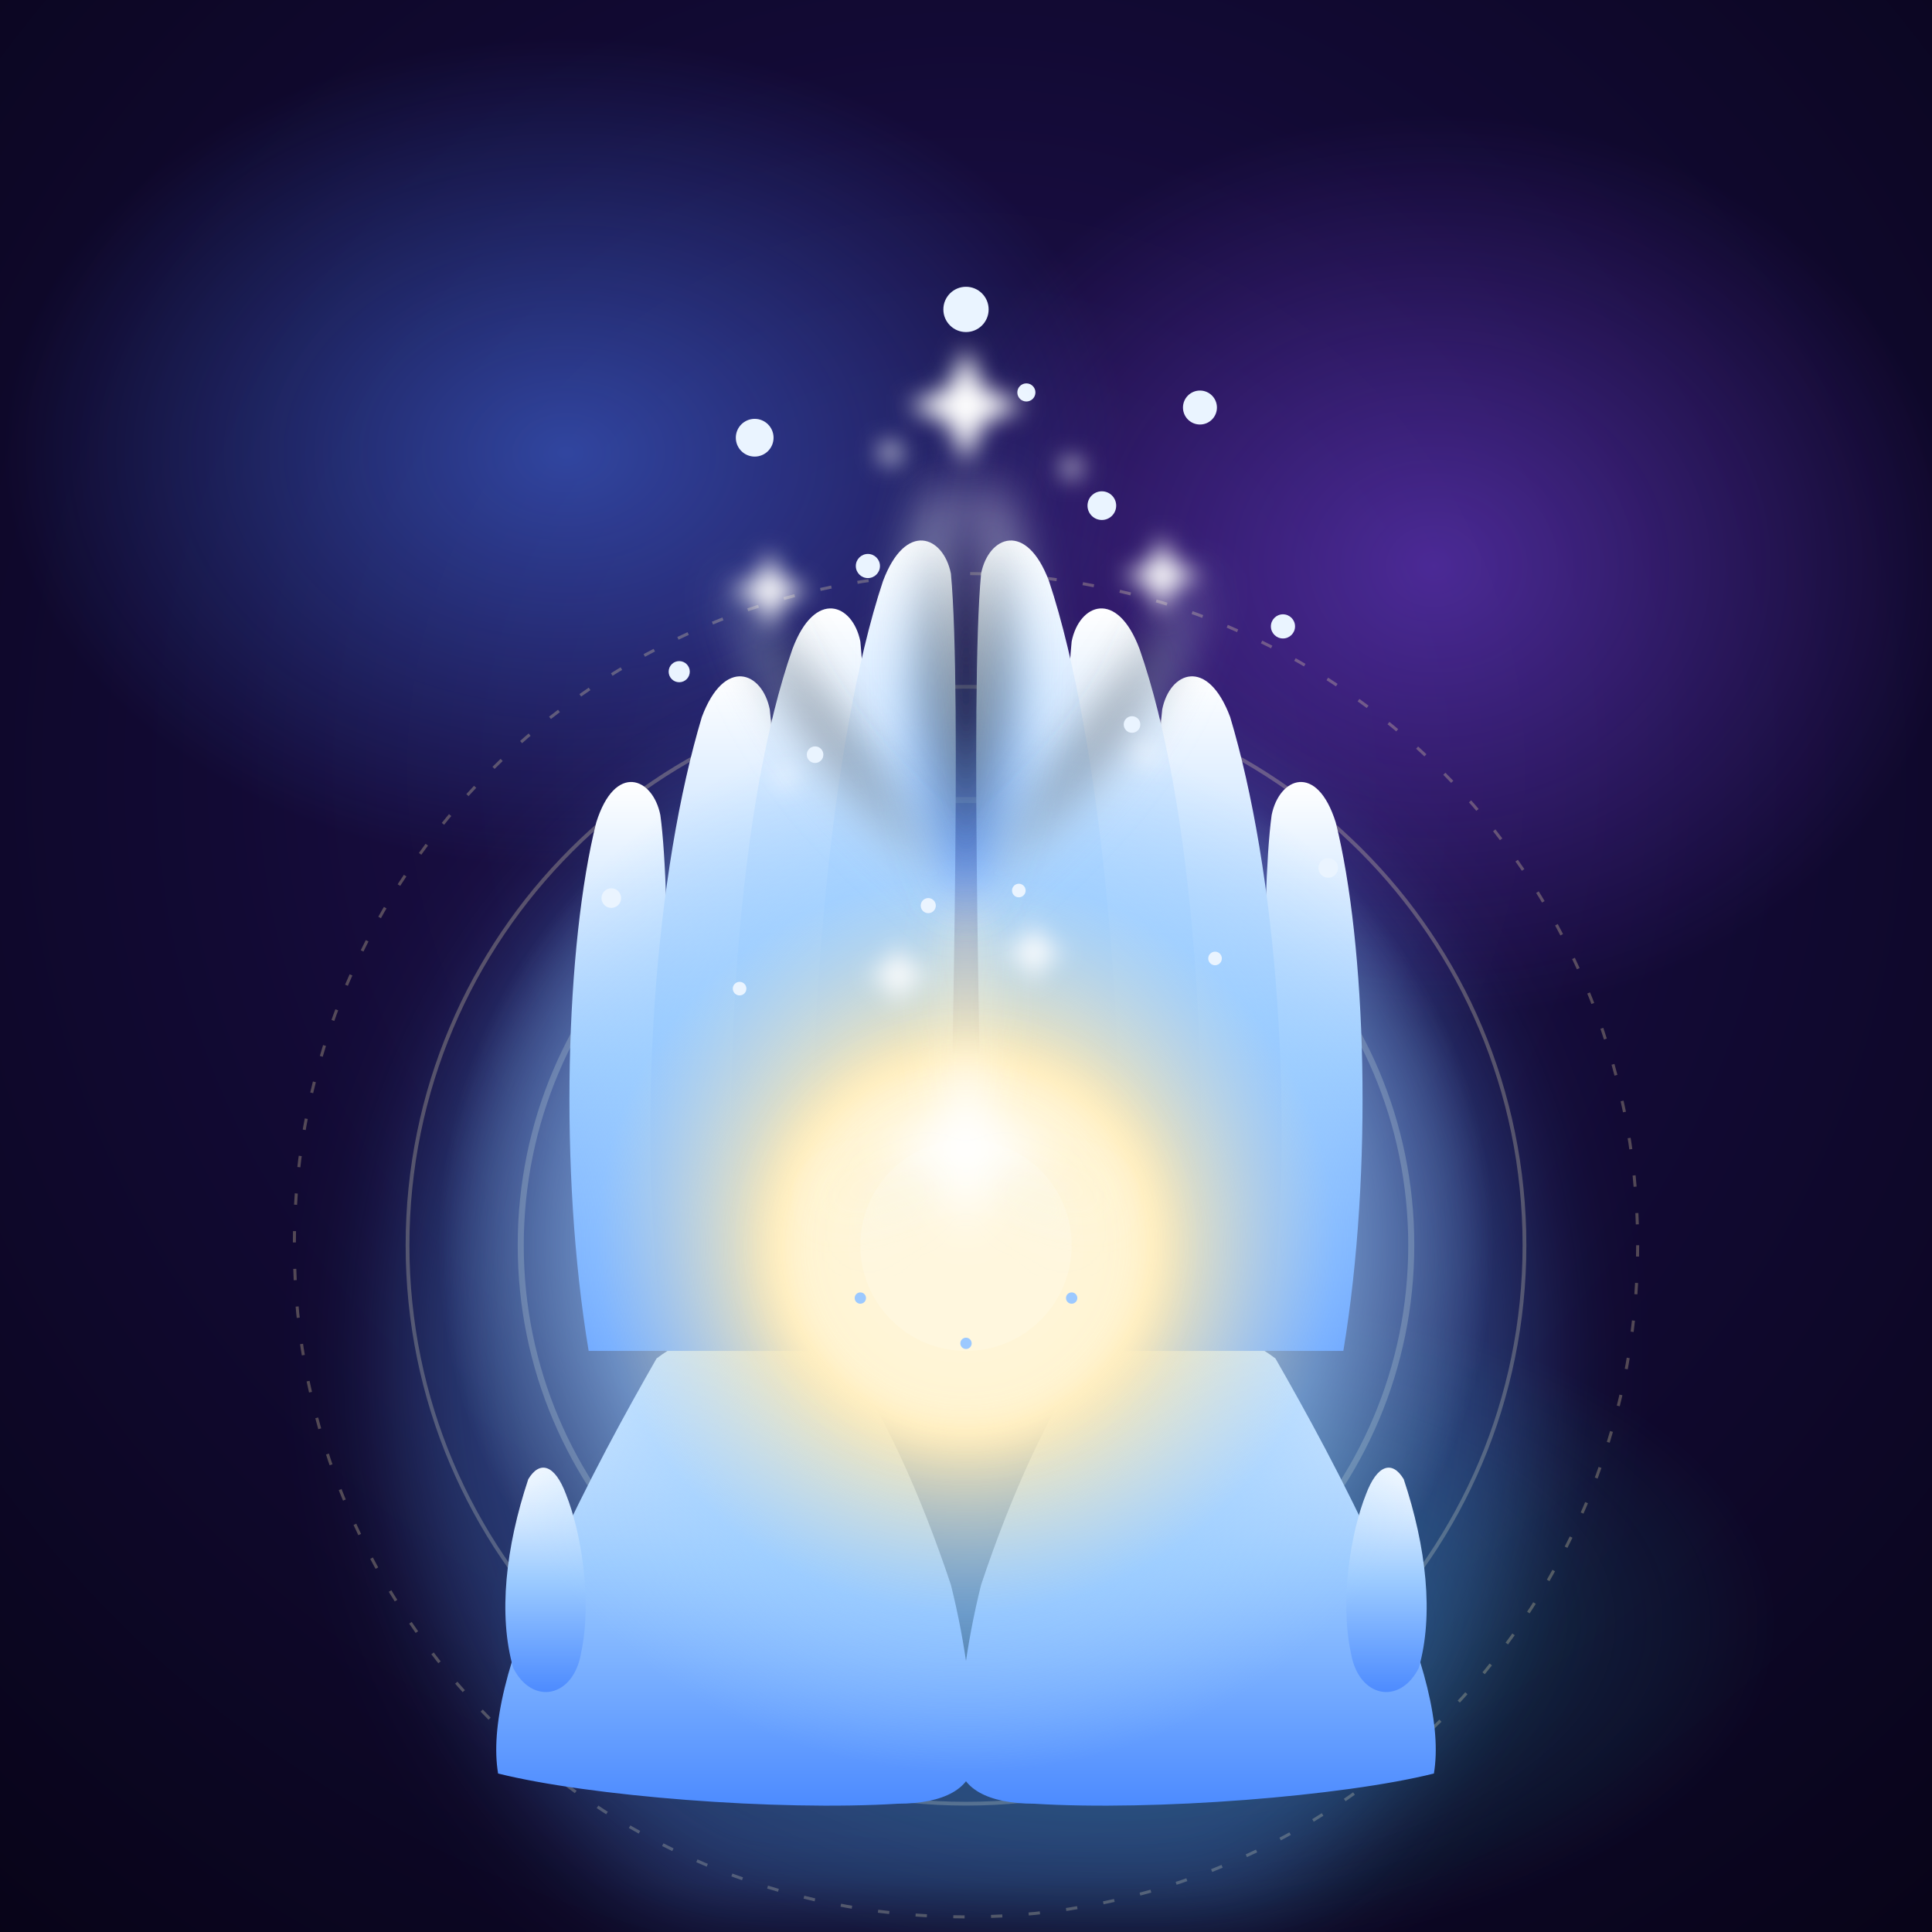
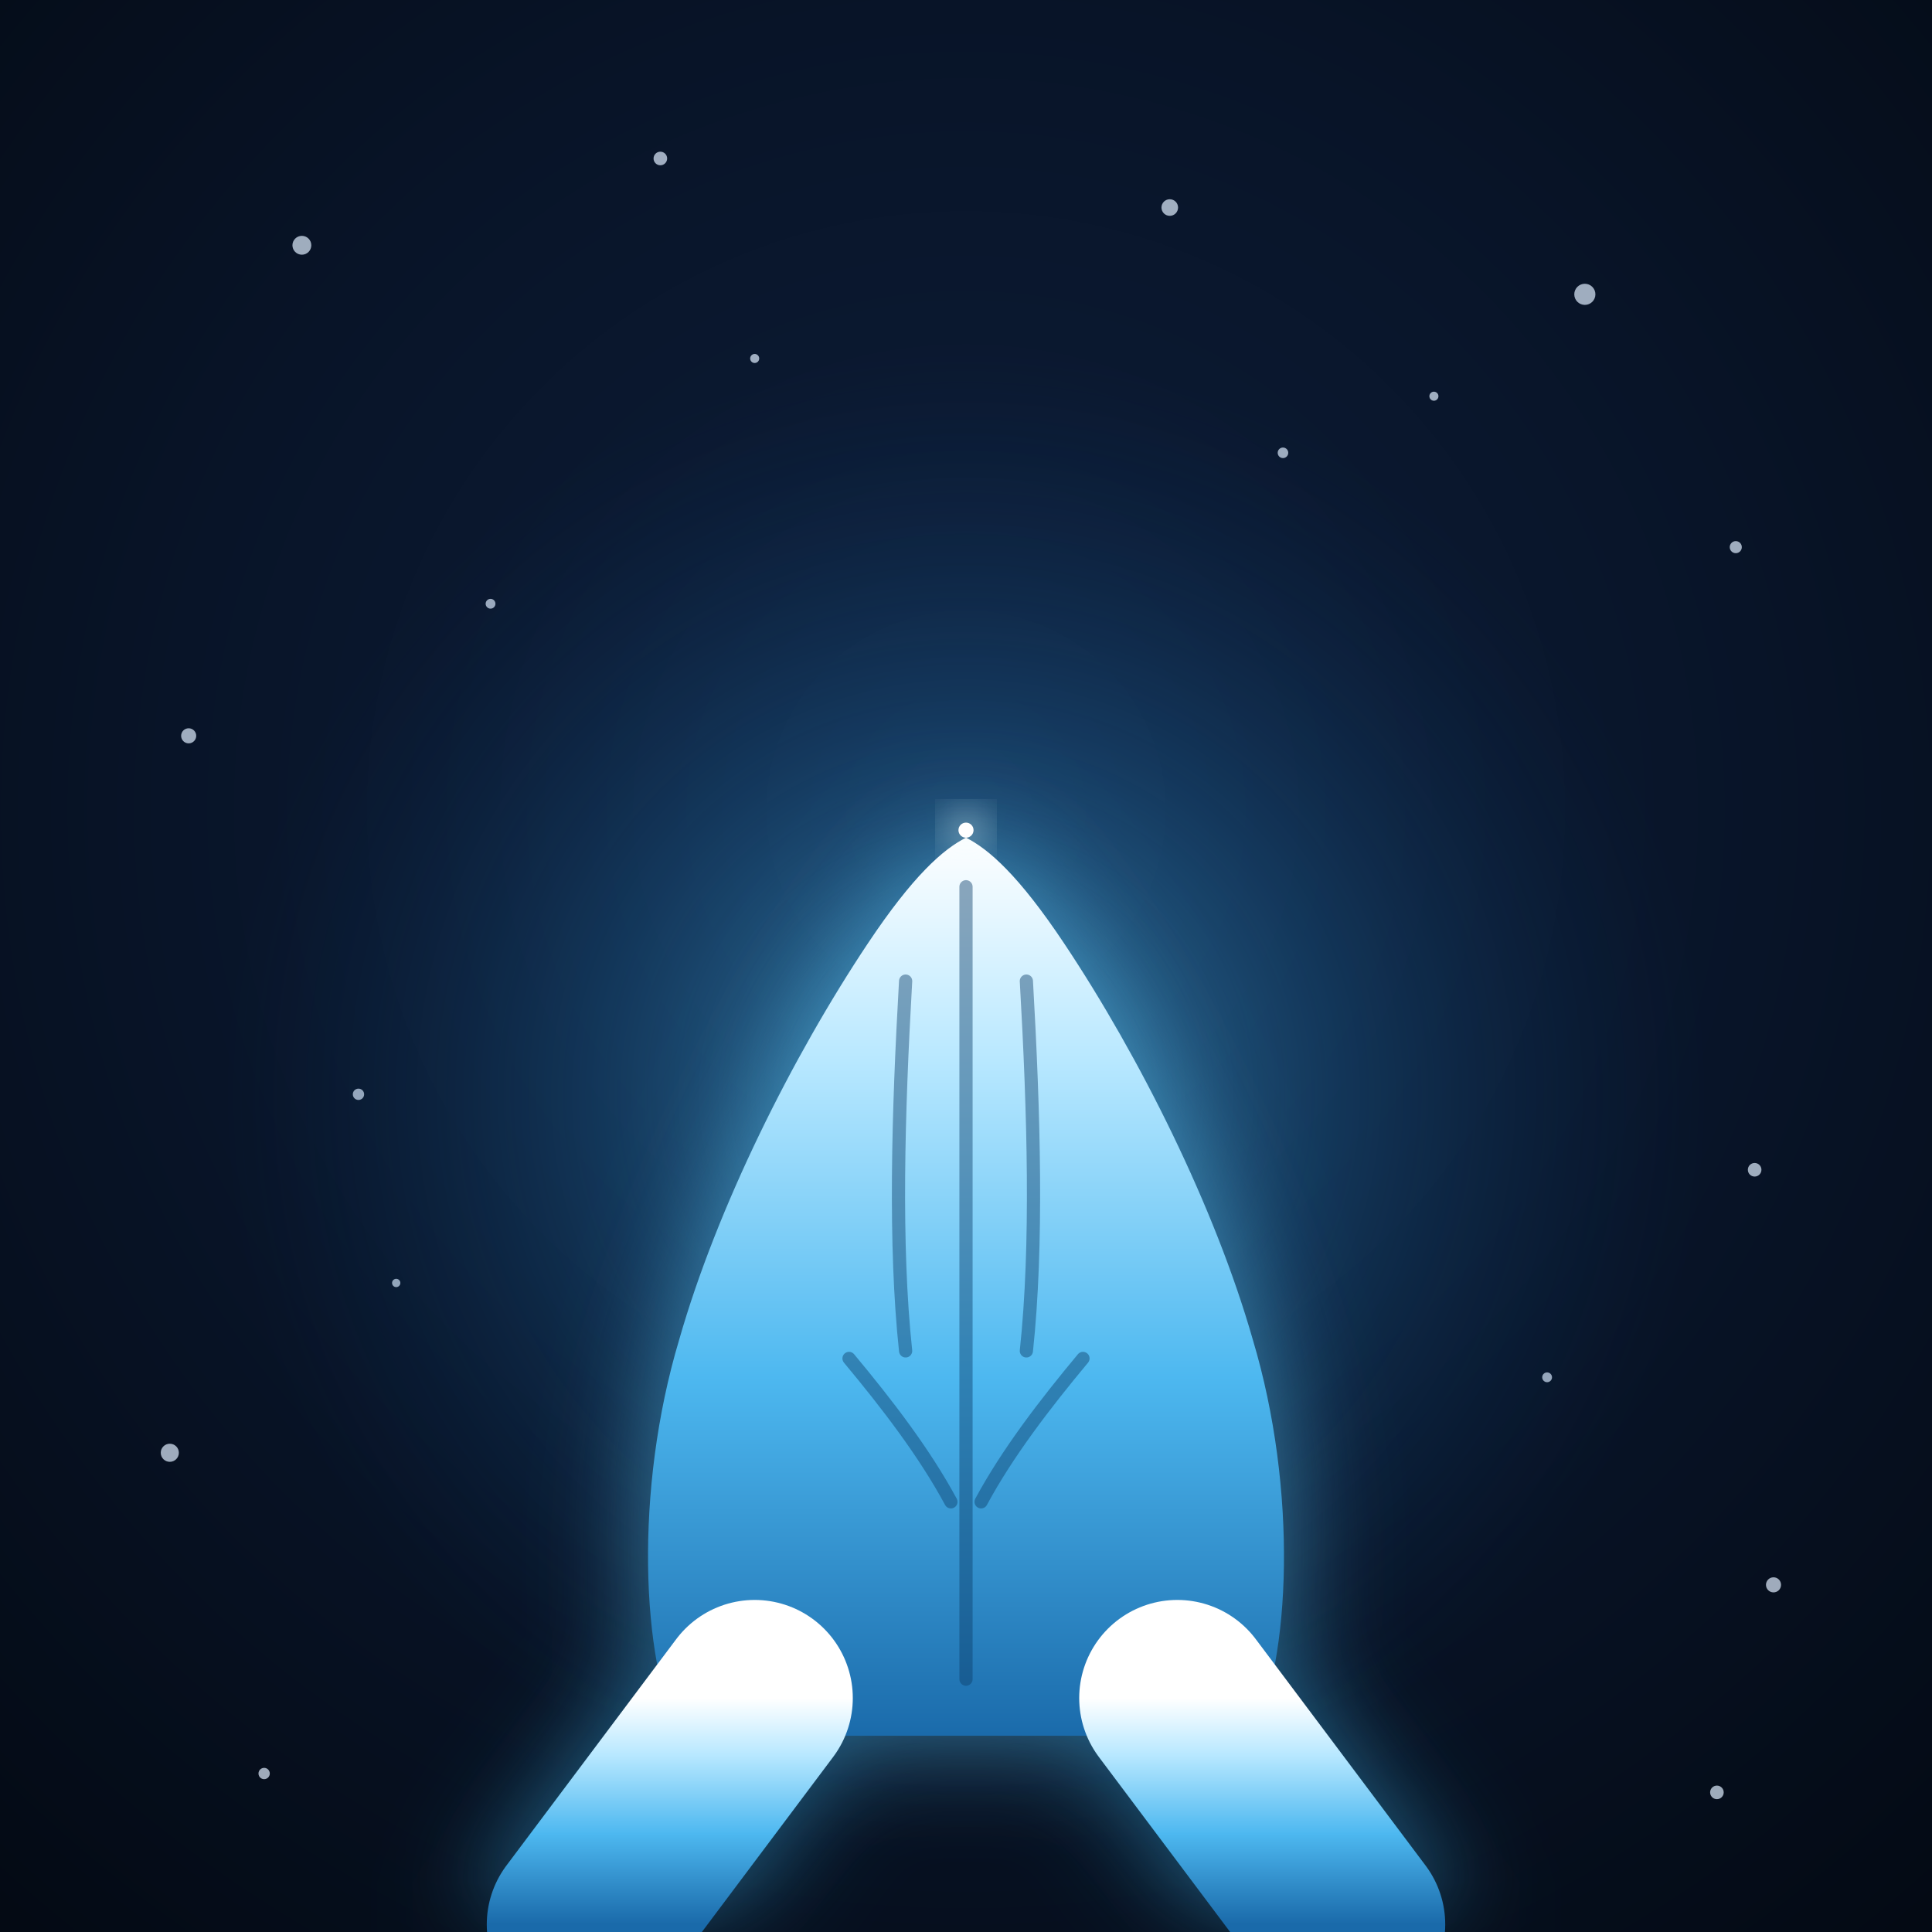
- <svg xmlns="http://www.w3.org/2000/svg" width="512" height="512" viewBox="0 0 512 512" role="img" aria-label="Joining Palms">
+ <svg xmlns="http://www.w3.org/2000/svg" width="512" height="512" viewBox="0 0 512 512">
  <defs>
-     <radialGradient id="bg" cx="50%" cy="40%" r="85%">
-       <stop offset="0%" stop-color="#241458" />
-       <stop offset="45%" stop-color="#120a34" />
-       <stop offset="100%" stop-color="#060313" />
+     <radialGradient id="bg" cx="50%" cy="42%" r="82%">
+       <stop offset="0%" stop-color="#0e1e3a" />
+       <stop offset="50%" stop-color="#081428" />
+       <stop offset="100%" stop-color="#030810" />
    </radialGradient>
-     <radialGradient id="nebA" cx="50%" cy="50%" r="50%">
-       <stop offset="0%" stop-color="#4a7dff" stop-opacity="0.5" />
-       <stop offset="100%" stop-color="#4a7dff" stop-opacity="0" />
+     <radialGradient id="glow" cx="50%" cy="50%" r="50%">
+       <stop offset="0%" stop-color="#5bc8f8" stop-opacity="0.6" />
+       <stop offset="50%" stop-color="#2a8fd4" stop-opacity="0.25" />
+       <stop offset="100%" stop-color="#0a3a6e" stop-opacity="0" />
    </radialGradient>
-     <radialGradient id="nebB" cx="50%" cy="50%" r="50%">
-       <stop offset="0%" stop-color="#8a4dff" stop-opacity="0.45" />
-       <stop offset="100%" stop-color="#8a4dff" stop-opacity="0" />
-     </radialGradient>
-     <radialGradient id="nebC" cx="50%" cy="50%" r="50%">
-       <stop offset="0%" stop-color="#27c3b8" stop-opacity="0.35" />
-       <stop offset="100%" stop-color="#27c3b8" stop-opacity="0" />
-     </radialGradient>
-     <linearGradient id="hand" x1="0" y1="1" x2="0" y2="0">
-       <stop offset="0%" stop-color="#4d8bff" />
-       <stop offset="50%" stop-color="#9ccbff" />
+     <linearGradient id="hands" x1="0" y1="1" x2="0" y2="0">
+       <stop offset="0%" stop-color="#1a6aaa" />
+       <stop offset="40%" stop-color="#4db8f0" />
+       <stop offset="75%" stop-color="#b8e8ff" />
      <stop offset="100%" stop-color="#ffffff" />
    </linearGradient>
-     <radialGradient id="burst" cx="50%" cy="50%" r="50%">
-       <stop offset="0%" stop-color="#ffffff" />
-       <stop offset="35%" stop-color="#ffe9b0" />
-       <stop offset="70%" stop-color="#9fd0ff" stop-opacity="0.55" />
-       <stop offset="100%" stop-color="#9fd0ff" stop-opacity="0" />
-     </radialGradient>
-     <filter id="soft" x="-80%" y="-80%" width="260%" height="260%">
+     <filter id="blur" x="-50%" y="-50%" width="200%" height="200%">
      <feGaussianBlur stdDeviation="14" />
    </filter>
-     <filter id="glow" x="-60%" y="-60%" width="220%" height="220%">
+     <filter id="glowBlur" x="-40%" y="-40%" width="180%" height="180%">
      <feGaussianBlur stdDeviation="6" />
-     </filter>
-     <filter id="spark" x="-120%" y="-120%" width="340%" height="340%">
-       <feGaussianBlur stdDeviation="3" />
    </filter>
  </defs>
  <rect width="512" height="512" fill="url(#bg)" />
-   <ellipse cx="150" cy="120" rx="150" ry="110" fill="url(#nebA)" />
-   <ellipse cx="380" cy="150" rx="140" ry="120" fill="url(#nebB)" />
-   <ellipse cx="300" cy="430" rx="170" ry="90" fill="url(#nebC)" />
-   <g fill="none" stroke="#ffedb0" stroke-width="1.6" opacity="0.28">
-     <circle cx="256" cy="330" r="118" />
-     <circle cx="256" cy="330" r="148" stroke-width="1" />
-     <circle cx="256" cy="330" r="178" stroke-width="0.8" stroke-dasharray="3 7" />
+   <g fill="#e0eeff" opacity="0.7">
+     <circle cx="80" cy="65" r="2.5" />
+     <circle cx="175" cy="42" r="1.8" />
+     <circle cx="310" cy="55" r="2.2" />
+     <circle cx="420" cy="78" r="2.8" />
+     <circle cx="460" cy="145" r="1.6" />
+     <circle cx="50" cy="195" r="2" />
+     <circle cx="95" cy="290" r="1.5" />
+     <circle cx="465" cy="310" r="1.8" />
+     <circle cx="45" cy="385" r="2.4" />
+     <circle cx="470" cy="420" r="2" />
+     <circle cx="70" cy="470" r="1.5" />
+     <circle cx="455" cy="475" r="1.8" />
+     <circle cx="200" cy="95" r="1.2" />
+     <circle cx="340" cy="120" r="1.4" />
+     <circle cx="130" cy="160" r="1.3" />
+     <circle cx="380" cy="105" r="1.2" />
+     <circle cx="105" cy="340" r="1.1" />
+     <circle cx="410" cy="365" r="1.3" />
+     <circle cx="190" cy="440" r="1.5" />
+     <circle cx="330" cy="455" r="1.4" />
  </g>
-   <ellipse cx="256" cy="360" rx="150" ry="170" fill="#5aa0ff" opacity="0.32" filter="url(#soft)" />
-   <g id="handL" fill="url(#hand)">
-     <path d="M 132 470 C 130 458, 134 440, 146 414 C 156 392, 166 374, 174 360 C 190 348, 210 348, 224 360 C 234 374, 244 396, 252 420 C 256 436, 258 452, 258 466 C 258 474, 250 478, 238 478 C 206 480, 156 476, 132 470 Z" />
-     <path d="M 156 358 C 148 310, 150 250, 158 218 C 163 202, 173 206, 175 216 C 178 238, 177 300, 176 358 Z" />
-     <path d="M 176 358 C 168 296, 174 230, 186 190 C 192 174, 202 178, 204 188 C 207 214, 204 300, 203 358 Z" />
-     <path d="M 196 358 C 190 286, 196 212, 210 172 C 216 156, 226 160, 228 170 C 231 200, 228 296, 227 358 Z" />
-     <path d="M 216 358 C 212 280, 220 196, 234 154 C 240 138, 250 142, 252 152 C 255 184, 252 292, 251 358 Z" />
-     <path d="M 140 392 C 134 410, 132 428, 136 442 C 141 452, 152 450, 154 438 C 157 424, 154 406, 150 396 C 147 388, 143 387, 140 392 Z" />
+   <circle cx="256" cy="290" r="200" fill="url(#glow)" />
+   <g filter="url(#blur)" opacity="0.55">
+     <path d="M180 460 C170 440 168 395 180 355 C190 320 210 280 230 250 C242 232 250 225 256 222 C262 225 270 232 282 250 C302 280 322 320 332 355 C344 395 342 440 332 460 Z" fill="#5cc8f8" />
+     <line x1="200" y1="450" x2="155" y2="510" stroke="#3ab0e8" stroke-width="52" stroke-linecap="round" />
+     <line x1="312" y1="450" x2="357" y2="510" stroke="#3ab0e8" stroke-width="52" stroke-linecap="round" />
  </g>
-   <use href="#handL" transform="translate(512 0) scale(-1 1)" />
-   <circle cx="256" cy="330" r="140" fill="url(#burst)" />
-   <circle cx="256" cy="330" r="28" fill="#ffffff" />
-   <circle cx="256" cy="330" r="50" fill="#fff6d8" opacity="0.85" filter="url(#glow)" />
-   <g fill="none" stroke="#fff7dd" stroke-width="2.4" opacity="0.9" filter="url(#glow)">
-     <path d="M 256 300 C 252 278, 250 260, 256 238" stroke-linecap="round" />
-     <path d="M 256 300 C 260 278, 262 260, 256 238" stroke-linecap="round" />
-     <path d="M 220 318 C 240 312, 250 308, 256 306" stroke-linecap="round" />
-     <path d="M 292 318 C 272 312, 262 308, 256 306" stroke-linecap="round" />
+   <path d="M180 460 C170 440 168 395 180 355 C190 320 210 280 230 250 C242 232 250 225 256 222 C262 225 270 232 282 250 C302 280 322 320 332 355 C344 395 342 440 332 460 Z" fill="url(#hands)" />
+   <line x1="200" y1="450" x2="155" y2="510" stroke="url(#hands)" stroke-width="52" stroke-linecap="round" />
+   <line x1="312" y1="450" x2="357" y2="510" stroke="url(#hands)" stroke-width="52" stroke-linecap="round" />
+   <g fill="none" stroke="#0c3e6a" stroke-width="3.5" stroke-linecap="round" opacity="0.45">
+     <path d="M256 235 L256 445" />
+     <path d="M240 260 C238 295 237 330 240 358" />
+     <path d="M272 260 C274 295 275 330 272 358" />
+     <path d="M225 360 C235 372 245 385 252 398" />
+     <path d="M287 360 C277 372 267 385 260 398" />
  </g>
-   <path d="M 256 280 l 7 17 17 7 -17 7 -7 17 -7 -17 -17 -7 17 -7 Z" fill="#ffffff" filter="url(#glow)" />
-   <g stroke="url(#hand)" stroke-width="5" stroke-linecap="round" opacity="0.8" filter="url(#glow)">
-     <path d="M 256 236 C 240 196, 238 168, 250 132" />
-     <path d="M 256 236 C 272 196, 274 168, 262 132" />
-   </g>
-   <g stroke="#cfe6ff" stroke-width="3" stroke-linecap="round" opacity="0.65" filter="url(#glow)">
-     <path d="M 256 240 C 222 210, 204 190, 196 156" />
-     <path d="M 256 240 C 290 210, 308 190, 316 156" />
-   </g>
-   <g fill="#eaf4ff" filter="url(#glow)">
-     <circle cx="238" cy="318" r="2.6" />
-     <circle cx="246" cy="312" r="1.8" />
-     <circle cx="230" cy="326" r="1.6" />
-     <circle cx="274" cy="318" r="2.6" />
-     <circle cx="266" cy="312" r="1.8" />
-     <circle cx="282" cy="326" r="1.6" />
-   </g>
-   <g fill="#9cc9ff">
-     <circle cx="228" cy="344" r="1.5" />
-     <circle cx="284" cy="344" r="1.5" />
-     <circle cx="256" cy="356" r="1.5" />
-   </g>
-   <g fill="#eaf4ff">
-     <circle cx="200" cy="116" r="5" />
-     <circle cx="256" cy="82" r="6" />
-     <circle cx="318" cy="108" r="4.5" />
-     <circle cx="230" cy="150" r="3.2" />
-     <circle cx="292" cy="134" r="3.8" />
-     <circle cx="180" cy="178" r="2.8" />
-     <circle cx="340" cy="166" r="3.2" />
-     <circle cx="272" cy="104" r="2.4" />
-     <circle cx="352" cy="230" r="2.6" />
-     <circle cx="162" cy="238" r="2.6" />
-     <circle cx="216" cy="200" r="2.2" />
-     <circle cx="300" cy="192" r="2.2" />
-     <circle cx="246" cy="240" r="2.0" />
-     <circle cx="270" cy="236" r="1.8" />
-     <circle cx="196" cy="262" r="1.8" />
-     <circle cx="322" cy="254" r="1.8" />
-   </g>
-   <g fill="#ffffff" filter="url(#spark)">
-     <path d="M 256 92 l 4.5 11 11 4.5 -11 4.5 -4.5 11 -4.5 -11 -11 -4.5 11 -4.5 Z" />
-     <path d="M 204 146 l 3 7.5 7.5 3 -7.5 3 -3 7.5 -3 -7.5 -7.5 -3 7.5 -3 Z" />
-     <path d="M 308 142 l 3 7.5 7.5 3 -7.5 3 -3 7.5 -3 -7.5 -7.5 -3 7.5 -3 Z" />
-     <path d="M 238 250 l 2.4 6 6 2.4 -6 2.4 -2.4 6 -2.4 -6 -6 -2.4 6 -2.4 Z" />
-     <path d="M 274 244 l 2.4 6 6 2.4 -6 2.4 -2.4 6 -2.4 -6 -6 -2.4 6 -2.4 Z" />
-     <circle cx="236" cy="120" r="2.6" />
-     <circle cx="284" cy="124" r="2.4" />
-     <circle cx="208" cy="206" r="2.2" />
-     <circle cx="304" cy="200" r="2.2" />
-   </g>
+   <circle cx="256" cy="220" r="4.5" fill="#eaffff" opacity="0.85" filter="url(#glowBlur)" />
+   <circle cx="256" cy="220" r="2" fill="#ffffff" />
</svg>
